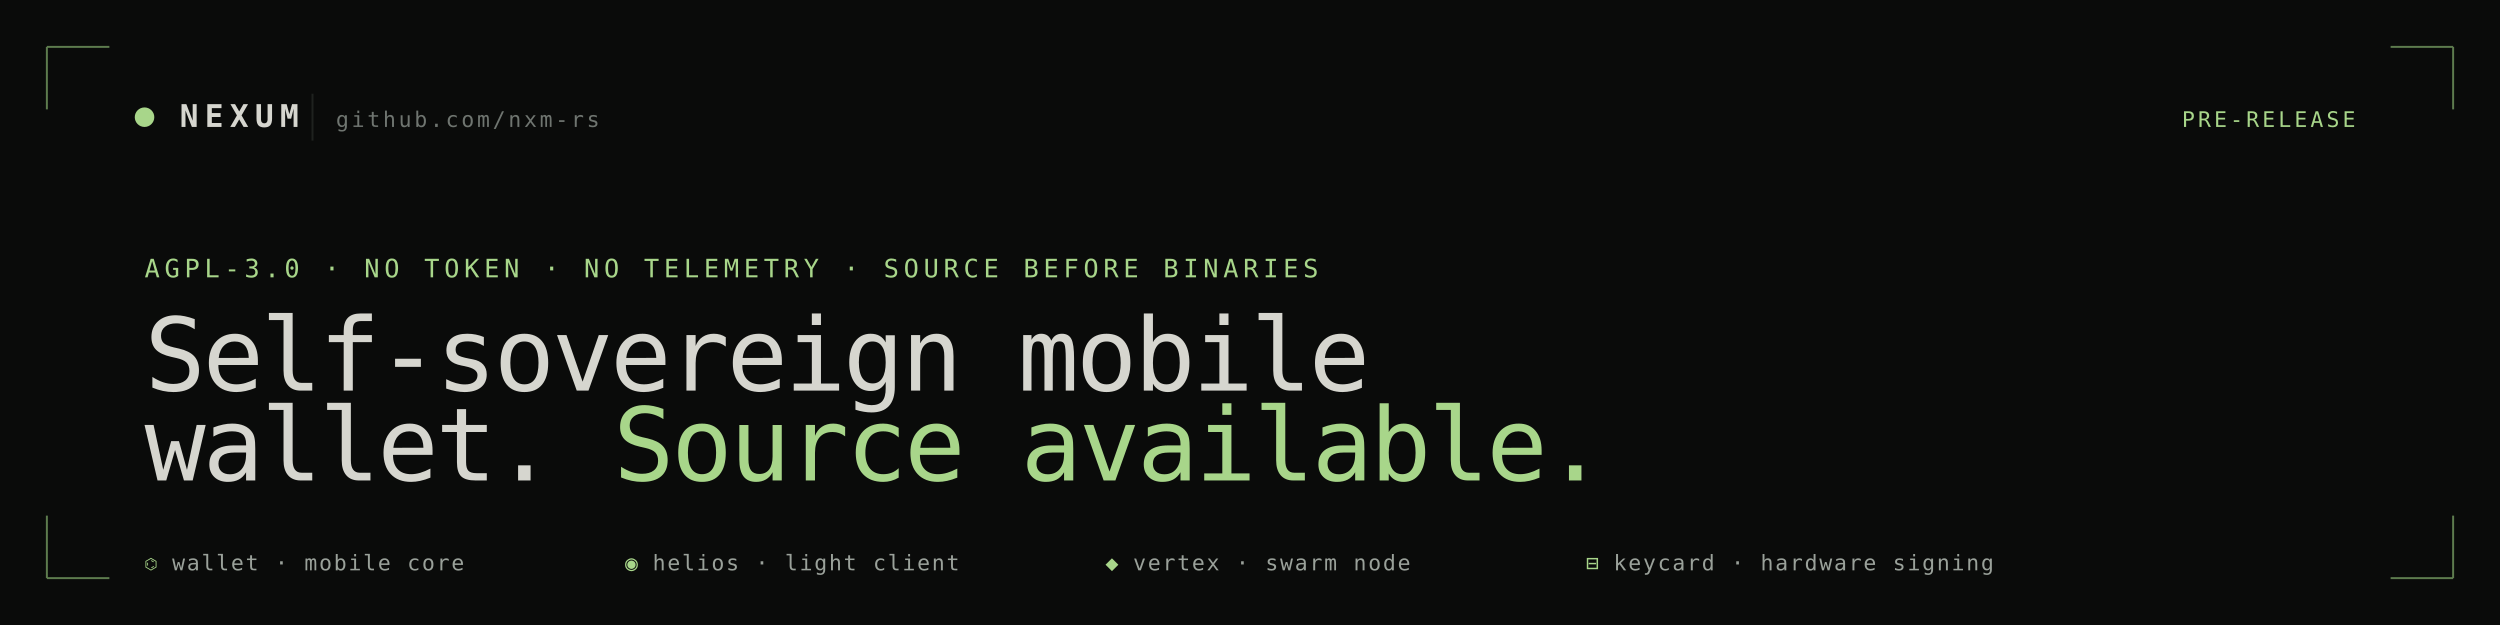
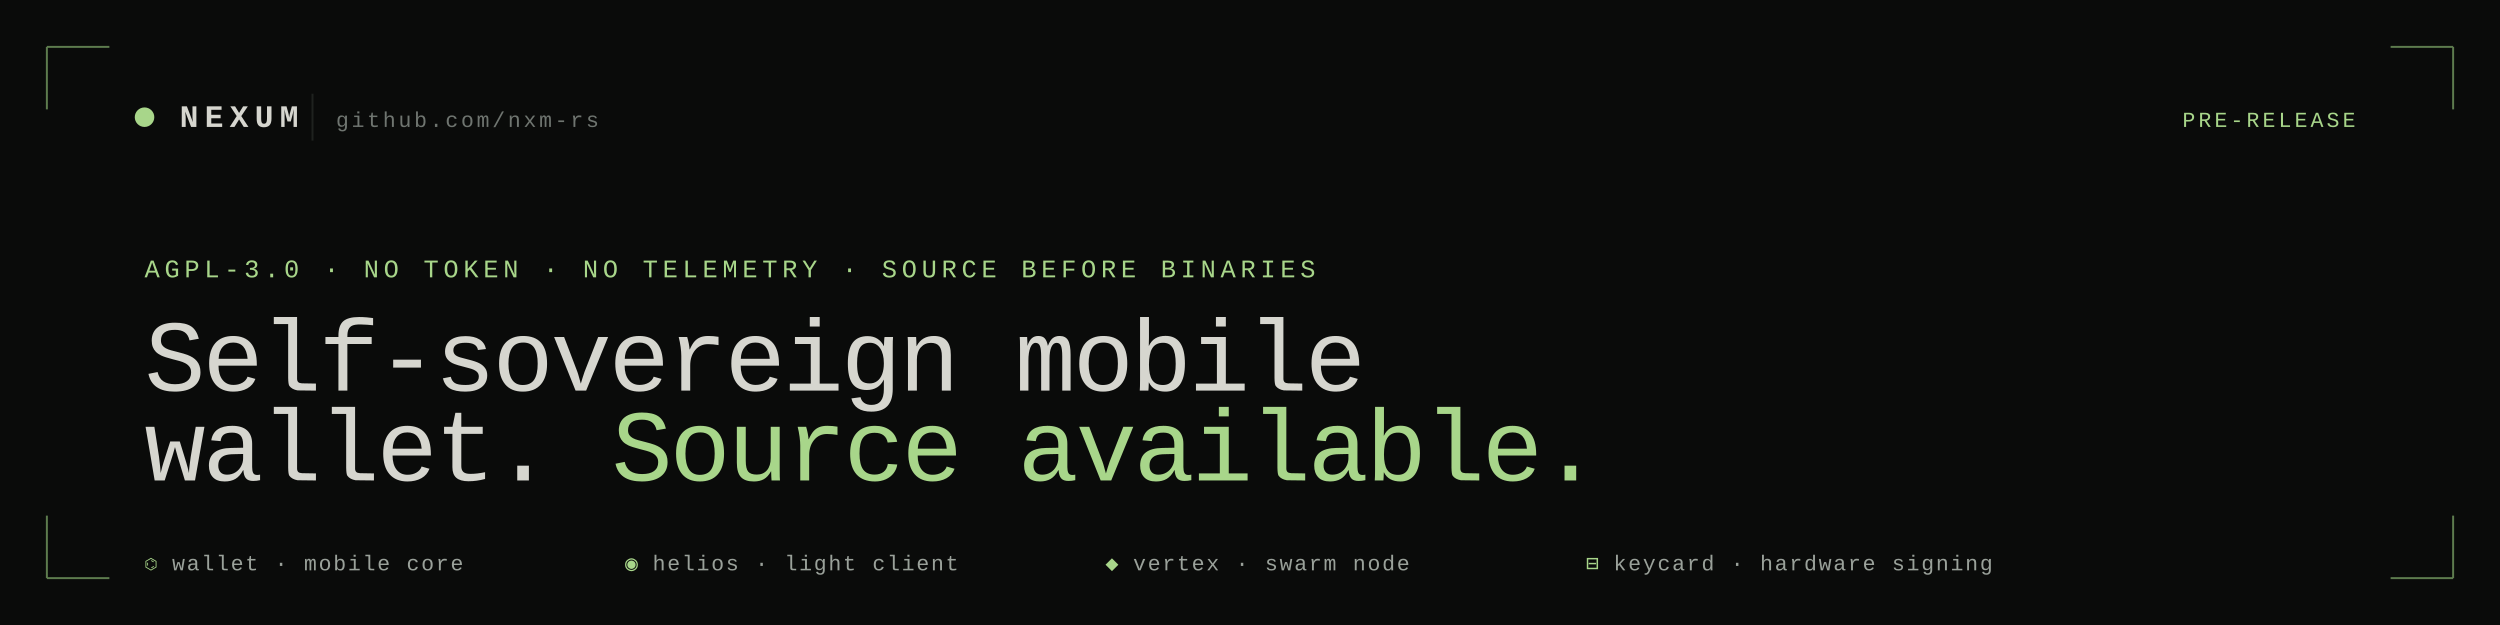
- <svg xmlns="http://www.w3.org/2000/svg" viewBox="0 0 1280 320" width="1280" height="320" role="img" aria-label="Nexum — self-sovereign Ethereum tooling">
-   <style>
-     .mono { font-family: 'JetBrains Mono', 'IBM Plex Mono', ui-monospace, Menlo, monospace; }
-     .fg { fill: #d6d6cf; }
-     .acc { fill: #a8d68a; }
-     .mid { fill: #9aa19a; }
-     .dim { fill: #6f7570; }
-   </style>
+ <svg xmlns="http://www.w3.org/2000/svg" viewBox="0 0 1280 320" width="1280" height="320" role="img" aria-label="Nexum — self-sovereign Ethereum tooling" font-family="'JetBrains Mono','IBM Plex Mono',ui-monospace,Menlo,Consolas,'Liberation Mono',monospace">
  <rect width="1280" height="320" fill="#0a0b0a" />
  <g stroke="#5e7c4e" stroke-width="1" fill="none">
    <path d="M24 24 L24 56 M24 24 L56 24" />
    <path d="M1256 24 L1256 56 M1256 24 L1224 24" />
    <path d="M24 296 L24 264 M24 296 L56 296" />
    <path d="M1256 296 L1256 264 M1256 296 L1224 296" />
  </g>
-   <circle cx="74" cy="60" r="5" class="acc" />
-   <text x="92" y="65" class="mono fg" font-size="16" font-weight="600" letter-spacing="3.2">NEXUM</text>
+   <circle cx="74" cy="60" r="5" fill="#a8d68a" />
+   <text x="92" y="65" fill="#d6d6cf" font-size="16" font-weight="600" letter-spacing="3.2">NEXUM</text>
  <line x1="160" y1="48" x2="160" y2="72" stroke="#1f221f" stroke-width="1" />
-   <text x="172" y="65" class="mono dim" font-size="11" letter-spacing="1.4">github.com/nxm-rs</text>
-   <text x="74" y="142" class="mono acc" font-size="13" letter-spacing="2.4">AGPL-3.0 · NO TOKEN · NO TELEMETRY · SOURCE BEFORE BINARIES</text>
-   <text x="74" y="200" class="mono fg" font-size="52" font-weight="500" letter-spacing="-1.5">Self-sovereign mobile</text>
-   <text x="74" y="246" class="mono fg" font-size="52" font-weight="500" letter-spacing="-1.5">wallet. <tspan class="acc">Source available.</tspan>
+   <text x="172" y="65" fill="#6f7570" font-size="11" letter-spacing="1.4">github.com/nxm-rs</text>
+   <text x="74" y="142" fill="#a8d68a" font-size="13" letter-spacing="2.4">AGPL-3.0 · NO TOKEN · NO TELEMETRY · SOURCE BEFORE BINARIES</text>
+   <text x="74" y="200" fill="#d6d6cf" font-size="52" font-weight="500" letter-spacing="-1.5">Self-sovereign mobile</text>
+   <text x="74" y="246" fill="#d6d6cf" font-size="52" font-weight="500" letter-spacing="-1.5">wallet. <tspan fill="#a8d68a">Source available.</tspan>
  </text>
-   <g class="mono" font-size="11" letter-spacing="0.9">
-     <text x="74" y="292" class="mid">
-       <tspan class="acc">⌬</tspan> wallet · mobile core</text>
-     <text x="320" y="292" class="mid">
-       <tspan class="acc">◉</tspan> helios · light client</text>
-     <text x="566" y="292" class="mid">
-       <tspan class="acc">◆</tspan> vertex · swarm node</text>
-     <text x="812" y="292" class="mid">
-       <tspan class="acc">⊟</tspan> keycard · hardware signing</text>
-   </g>
-   <text x="1206" y="65" class="mono acc" font-size="11" letter-spacing="1.6" text-anchor="end">PRE-RELEASE</text>
+   <text x="74" y="292" fill="#9aa19a" font-size="11" letter-spacing="0.9">
+     <tspan fill="#a8d68a">⌬</tspan> wallet · mobile core</text>
+   <text x="320" y="292" fill="#9aa19a" font-size="11" letter-spacing="0.9">
+     <tspan fill="#a8d68a">◉</tspan> helios · light client</text>
+   <text x="566" y="292" fill="#9aa19a" font-size="11" letter-spacing="0.9">
+     <tspan fill="#a8d68a">◆</tspan> vertex · swarm node</text>
+   <text x="812" y="292" fill="#9aa19a" font-size="11" letter-spacing="0.9">
+     <tspan fill="#a8d68a">⊟</tspan> keycard · hardware signing</text>
+   <text x="1206" y="65" fill="#a8d68a" font-size="11" letter-spacing="1.6" text-anchor="end">PRE-RELEASE</text>
</svg>
